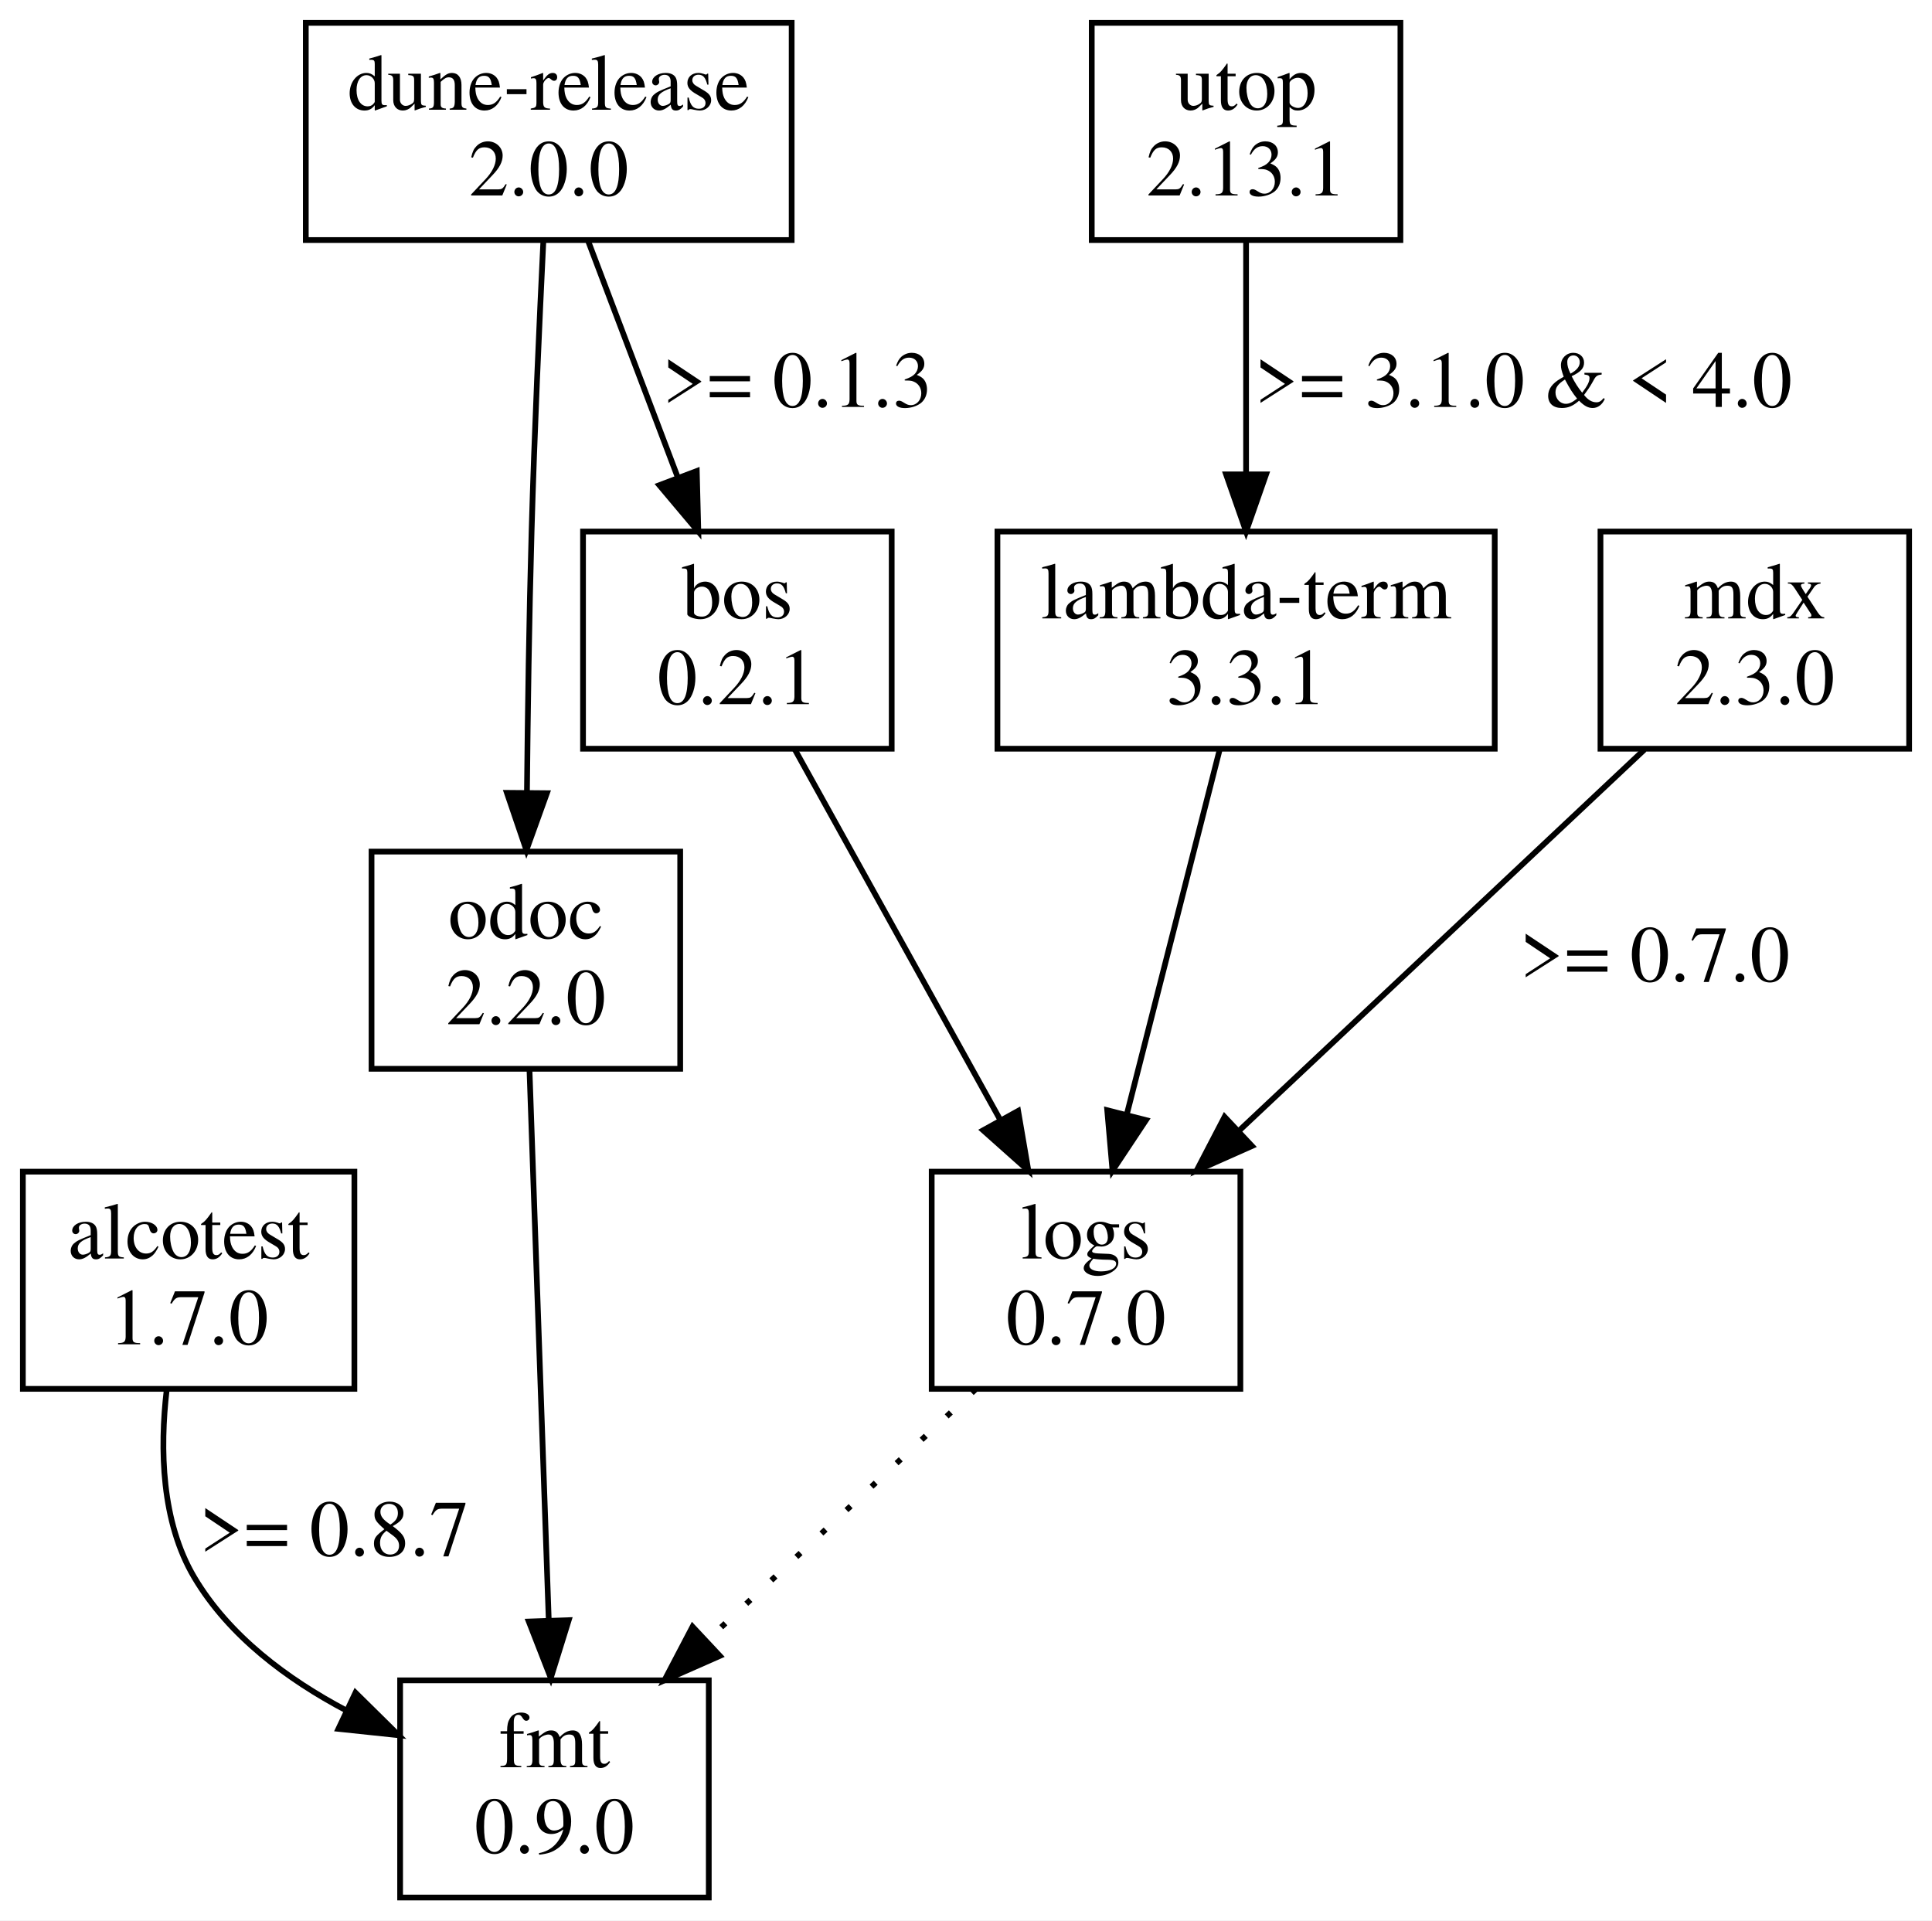
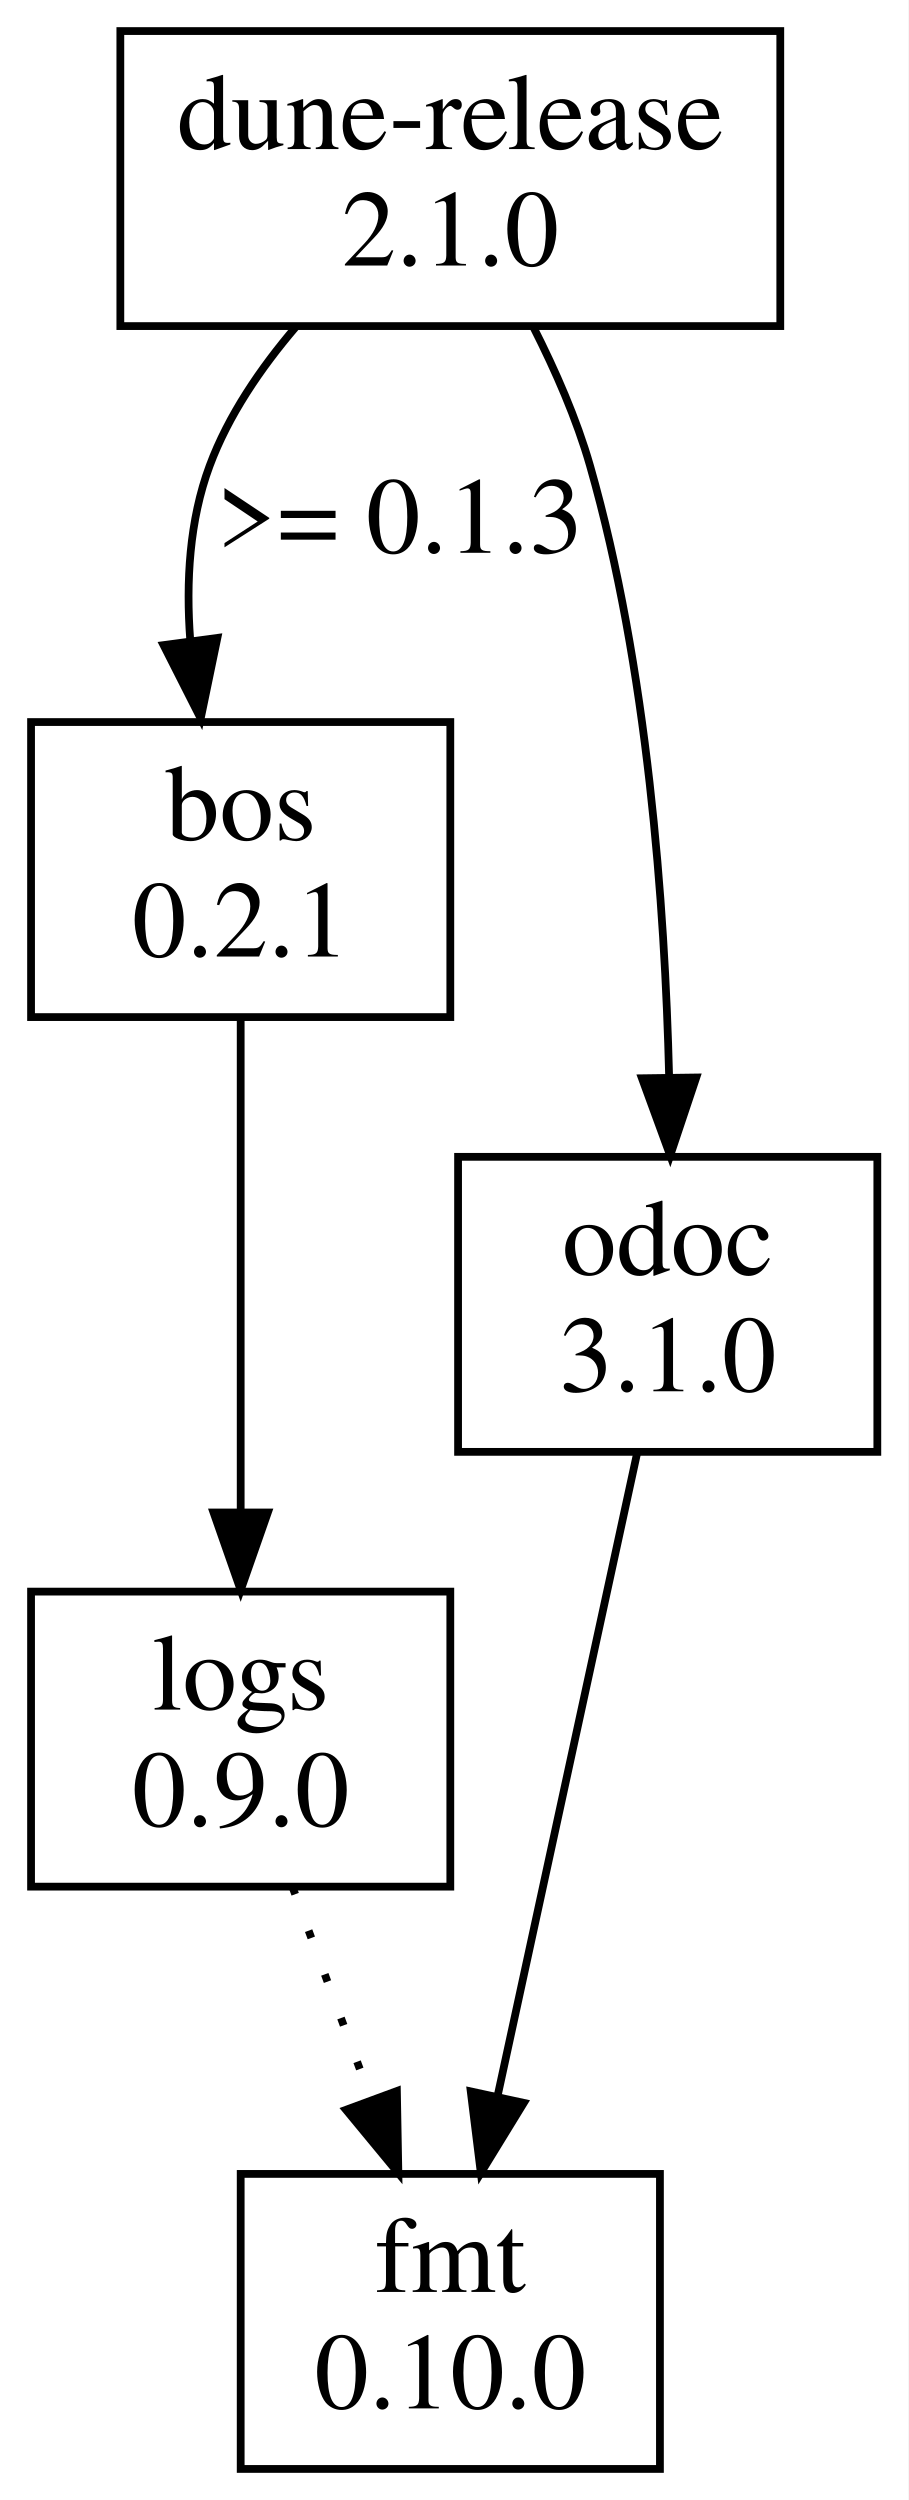
- <svg xmlns="http://www.w3.org/2000/svg" width="338pt" height="336pt" viewBox="0.00 0.00 338.00 336.00">
-   <g id="graph0" class="graph" transform="scale(1 1) rotate(0) translate(4 332)">
-     <polygon fill="white" stroke="transparent" points="-4,4 -4,-332 334,-332 334,4 -4,4" />
+ <svg xmlns="http://www.w3.org/2000/svg" width="117pt" height="322pt" viewBox="0.00 0.00 117.00 322.00">
+   <g id="graph0" class="graph" transform="scale(1 1) rotate(0) translate(4 318)">
+     <polygon fill="white" stroke="transparent" points="-4,4 -4,-318 113,-318 113,4 -4,4" />
    <g id="node1" class="node">
-       <polygon fill="none" stroke="black" points="58,-127 0,-127 0,-89 58,-89 58,-127" />
-       <text text-anchor="middle" x="29" y="-111.8" font-family="Times,serif" font-size="14.00">alcotest</text>
-       <text text-anchor="middle" x="29" y="-96.8" font-family="Times,serif" font-size="14.00">1.7.0</text>
+       <polygon fill="none" stroke="black" points="54,-225 0,-225 0,-187 54,-187 54,-225" />
+       <text text-anchor="middle" x="27" y="-209.8" font-family="Times,serif" font-size="14.00">bos</text>
+       <text text-anchor="middle" x="27" y="-194.8" font-family="Times,serif" font-size="14.00">0.2.1</text>
    </g>
    <g id="node4" class="node">
-       <polygon fill="none" stroke="black" points="120,-38 66,-38 66,0 120,0 120,-38" />
-       <text text-anchor="middle" x="93" y="-22.8" font-family="Times,serif" font-size="14.00">fmt</text>
-       <text text-anchor="middle" x="93" y="-7.8" font-family="Times,serif" font-size="14.00">0.9.0</text>
+       <polygon fill="none" stroke="black" points="54,-113 0,-113 0,-75 54,-75 54,-113" />
+       <text text-anchor="middle" x="27" y="-97.8" font-family="Times,serif" font-size="14.00">logs</text>
+       <text text-anchor="middle" x="27" y="-82.8" font-family="Times,serif" font-size="14.00">0.9.0</text>
    </g>
    <g id="edge1" class="edge">
-       <path fill="none" stroke="black" d="M25.16,-88.81C23.96,-78.5 24.21,-65.75 30,-56 36.07,-45.78 46.22,-38.2 56.62,-32.71" />
-       <polygon fill="black" stroke="black" points="58.19,-35.84 65.73,-28.4 55.2,-29.51 58.19,-35.84" />
-       <text text-anchor="middle" x="54.5" y="-59.8" font-family="Times,serif" font-size="14.00">&gt;= 0.8.7</text>
+       <path fill="none" stroke="black" d="M27,-186.84C27,-169.56 27,-143.31 27,-123.29" />
+       <polygon fill="black" stroke="black" points="30.5,-123.19 27,-113.19 23.5,-123.19 30.5,-123.19" />
    </g>
    <g id="node2" class="node">
-       <polygon fill="none" stroke="black" points="152,-239 98,-239 98,-201 152,-201 152,-239" />
-       <text text-anchor="middle" x="125" y="-223.8" font-family="Times,serif" font-size="14.00">bos</text>
-       <text text-anchor="middle" x="125" y="-208.8" font-family="Times,serif" font-size="14.00">0.2.1</text>
-     </g>
-     <g id="node6" class="node">
-       <polygon fill="none" stroke="black" points="213,-127 159,-127 159,-89 213,-89 213,-127" />
-       <text text-anchor="middle" x="186" y="-111.8" font-family="Times,serif" font-size="14.00">logs</text>
-       <text text-anchor="middle" x="186" y="-96.8" font-family="Times,serif" font-size="14.00">0.7.0</text>
+       <polygon fill="none" stroke="black" points="96.5,-314 11.5,-314 11.5,-276 96.5,-276 96.5,-314" />
+       <text text-anchor="middle" x="54" y="-298.8" font-family="Times,serif" font-size="14.00">dune-release</text>
+       <text text-anchor="middle" x="54" y="-283.8" font-family="Times,serif" font-size="14.00">2.1.0</text>
    </g>
    <g id="edge2" class="edge">
-       <path fill="none" stroke="black" d="M135.07,-200.84C144.83,-183.24 159.75,-156.34 170.92,-136.19" />
-       <polygon fill="black" stroke="black" points="174.12,-137.63 175.91,-127.19 168,-134.24 174.12,-137.63" />
+       <path fill="none" stroke="black" d="M34.09,-275.88C29.58,-270.6 25.41,-264.5 23,-258 20.39,-250.98 19.94,-243.06 20.5,-235.58" />
+       <polygon fill="black" stroke="black" points="24,-235.84 21.85,-225.46 17.06,-234.91 24,-235.84" />
+       <text text-anchor="middle" x="47.5" y="-246.8" font-family="Times,serif" font-size="14.00">&gt;= 0.1.3</text>
+     </g>
+     <g id="node5" class="node">
+       <polygon fill="none" stroke="black" points="109,-169 55,-169 55,-131 109,-131 109,-169" />
+       <text text-anchor="middle" x="82" y="-153.8" font-family="Times,serif" font-size="14.00">odoc</text>
+       <text text-anchor="middle" x="82" y="-138.8" font-family="Times,serif" font-size="14.00">3.1.0</text>
+     </g>
+     <g id="edge3" class="edge">
+       <path fill="none" stroke="black" d="M64.71,-275.85C67.53,-270.29 70.27,-264.05 72,-258 79.41,-232.07 81.64,-201.3 82.18,-179.43" />
+       <polygon fill="black" stroke="black" points="85.68,-179.22 82.32,-169.17 78.68,-179.12 85.68,-179.22" />
    </g>
    <g id="node3" class="node">
-       <polygon fill="none" stroke="black" points="134.5,-328 49.5,-328 49.5,-290 134.5,-290 134.5,-328" />
-       <text text-anchor="middle" x="92" y="-312.8" font-family="Times,serif" font-size="14.00">dune-release</text>
-       <text text-anchor="middle" x="92" y="-297.8" font-family="Times,serif" font-size="14.00">2.0.0</text>
-     </g>
-     <g id="edge3" class="edge">
-       <path fill="none" stroke="black" d="M98.84,-289.97C103.4,-277.96 109.47,-261.94 114.62,-248.36" />
-       <polygon fill="black" stroke="black" points="117.9,-249.59 118.17,-239 111.35,-247.11 117.9,-249.59" />
-       <text text-anchor="middle" x="135.5" y="-260.8" font-family="Times,serif" font-size="14.00">&gt;= 0.1.3</text>
-     </g>
-     <g id="node8" class="node">
-       <polygon fill="none" stroke="black" points="115,-183 61,-183 61,-145 115,-145 115,-183" />
-       <text text-anchor="middle" x="88" y="-167.8" font-family="Times,serif" font-size="14.00">odoc</text>
-       <text text-anchor="middle" x="88" y="-152.8" font-family="Times,serif" font-size="14.00">2.2.0</text>
+       <polygon fill="none" stroke="black" points="81,-38 27,-38 27,0 81,0 81,-38" />
+       <text text-anchor="middle" x="54" y="-22.8" font-family="Times,serif" font-size="14.00">fmt</text>
+       <text text-anchor="middle" x="54" y="-7.8" font-family="Times,serif" font-size="14.00">0.10.0</text>
    </g>
    <g id="edge4" class="edge">
-       <path fill="none" stroke="black" d="M91.06,-289.85C90.38,-275.93 89.49,-256.26 89,-239 88.57,-224 88.33,-207.29 88.19,-193.54" />
-       <polygon fill="black" stroke="black" points="91.68,-193.22 88.09,-183.25 84.68,-193.28 91.68,-193.22" />
-     </g>
-     <g id="node5" class="node">
-       <polygon fill="none" stroke="black" points="257.5,-239 170.5,-239 170.5,-201 257.5,-201 257.5,-239" />
-       <text text-anchor="middle" x="214" y="-223.8" font-family="Times,serif" font-size="14.00">lambda-term</text>
-       <text text-anchor="middle" x="214" y="-208.8" font-family="Times,serif" font-size="14.00">3.3.1</text>
+       <path fill="none" stroke="black" stroke-dasharray="1,5" d="M33.67,-74.96C36.72,-66.71 40.41,-56.75 43.79,-47.6" />
+       <polygon fill="black" stroke="black" points="47.12,-48.68 47.31,-38.09 40.56,-46.26 47.12,-48.68" />
    </g>
    <g id="edge5" class="edge">
-       <path fill="none" stroke="black" d="M209.38,-200.84C204.96,-183.48 198.24,-157.07 193.13,-137.02" />
-       <polygon fill="black" stroke="black" points="196.49,-136.02 190.63,-127.19 189.71,-137.75 196.49,-136.02" />
-     </g>
-     <g id="edge6" class="edge">
-       <path fill="none" stroke="black" stroke-dasharray="1,5" d="M166.73,-88.97C153.14,-76.26 134.75,-59.06 119.74,-45.02" />
-       <polygon fill="black" stroke="black" points="121.94,-42.28 112.24,-38 117.16,-47.39 121.94,-42.28" />
-     </g>
-     <g id="node7" class="node">
-       <polygon fill="none" stroke="black" points="330,-239 276,-239 276,-201 330,-201 330,-239" />
-       <text text-anchor="middle" x="303" y="-223.8" font-family="Times,serif" font-size="14.00">mdx</text>
-       <text text-anchor="middle" x="303" y="-208.8" font-family="Times,serif" font-size="14.00">2.3.0</text>
-     </g>
-     <g id="edge7" class="edge">
-       <path fill="none" stroke="black" d="M283.68,-200.84C264.37,-182.68 234.53,-154.62 212.91,-134.3" />
-       <polygon fill="black" stroke="black" points="215.03,-131.49 205.35,-127.19 210.24,-136.59 215.03,-131.49" />
-       <text text-anchor="middle" x="285.5" y="-160.3" font-family="Times,serif" font-size="14.00">&gt;= 0.7.0</text>
-     </g>
-     <g id="edge8" class="edge">
-       <path fill="none" stroke="black" d="M88.63,-144.89C89.48,-120.63 91,-77.33 92,-48.63" />
-       <polygon fill="black" stroke="black" points="95.5,-48.53 92.36,-38.42 88.51,-48.29 95.5,-48.53" />
-     </g>
-     <g id="node9" class="node">
-       <polygon fill="none" stroke="black" points="241,-328 187,-328 187,-290 241,-290 241,-328" />
-       <text text-anchor="middle" x="214" y="-312.8" font-family="Times,serif" font-size="14.00">utop</text>
-       <text text-anchor="middle" x="214" y="-297.8" font-family="Times,serif" font-size="14.00">2.13.1</text>
-     </g>
-     <g id="edge9" class="edge">
-       <path fill="none" stroke="black" d="M214,-289.97C214,-278.19 214,-262.56 214,-249.16" />
-       <polygon fill="black" stroke="black" points="217.5,-249 214,-239 210.5,-249 217.5,-249" />
-       <text text-anchor="middle" x="262.5" y="-260.8" font-family="Times,serif" font-size="14.00">&gt;= 3.1.0 &amp; &lt; 4.0</text>
+       <path fill="none" stroke="black" d="M78.05,-130.79C73.38,-109.28 65.56,-73.25 60.11,-48.14" />
+       <polygon fill="black" stroke="black" points="63.47,-47.15 57.93,-38.12 56.63,-48.63 63.47,-47.15" />
    </g>
  </g>
</svg>
